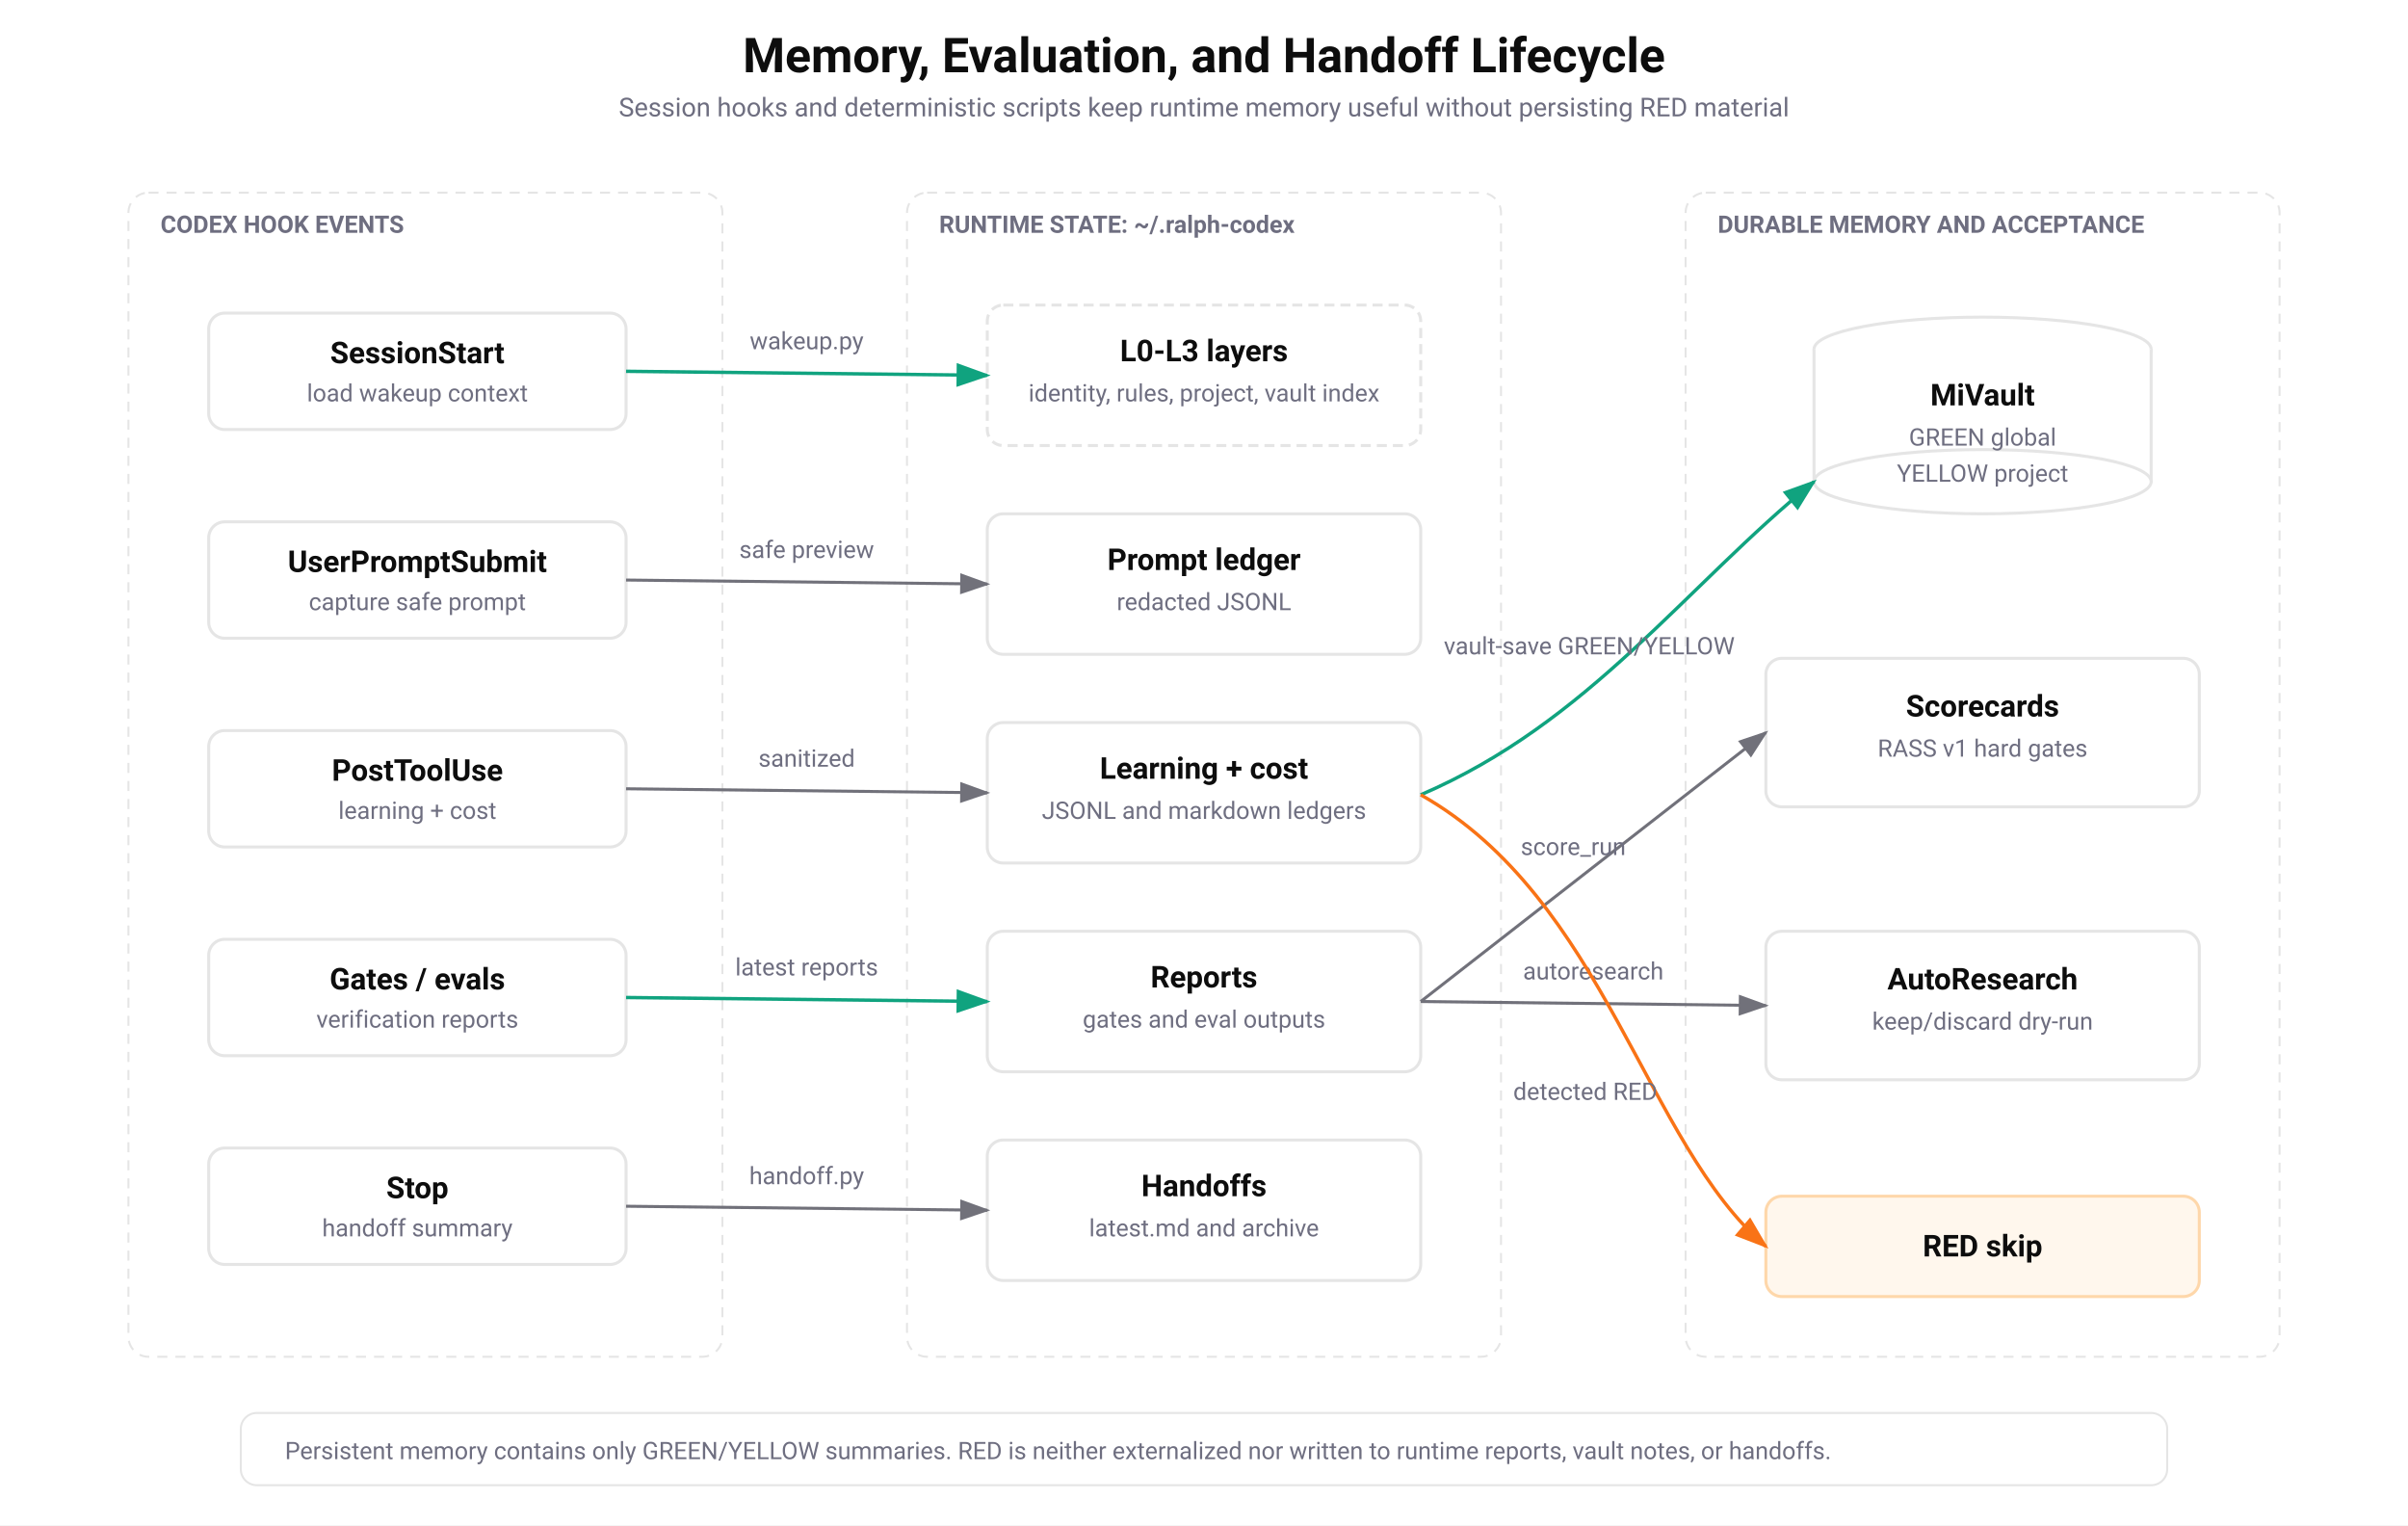
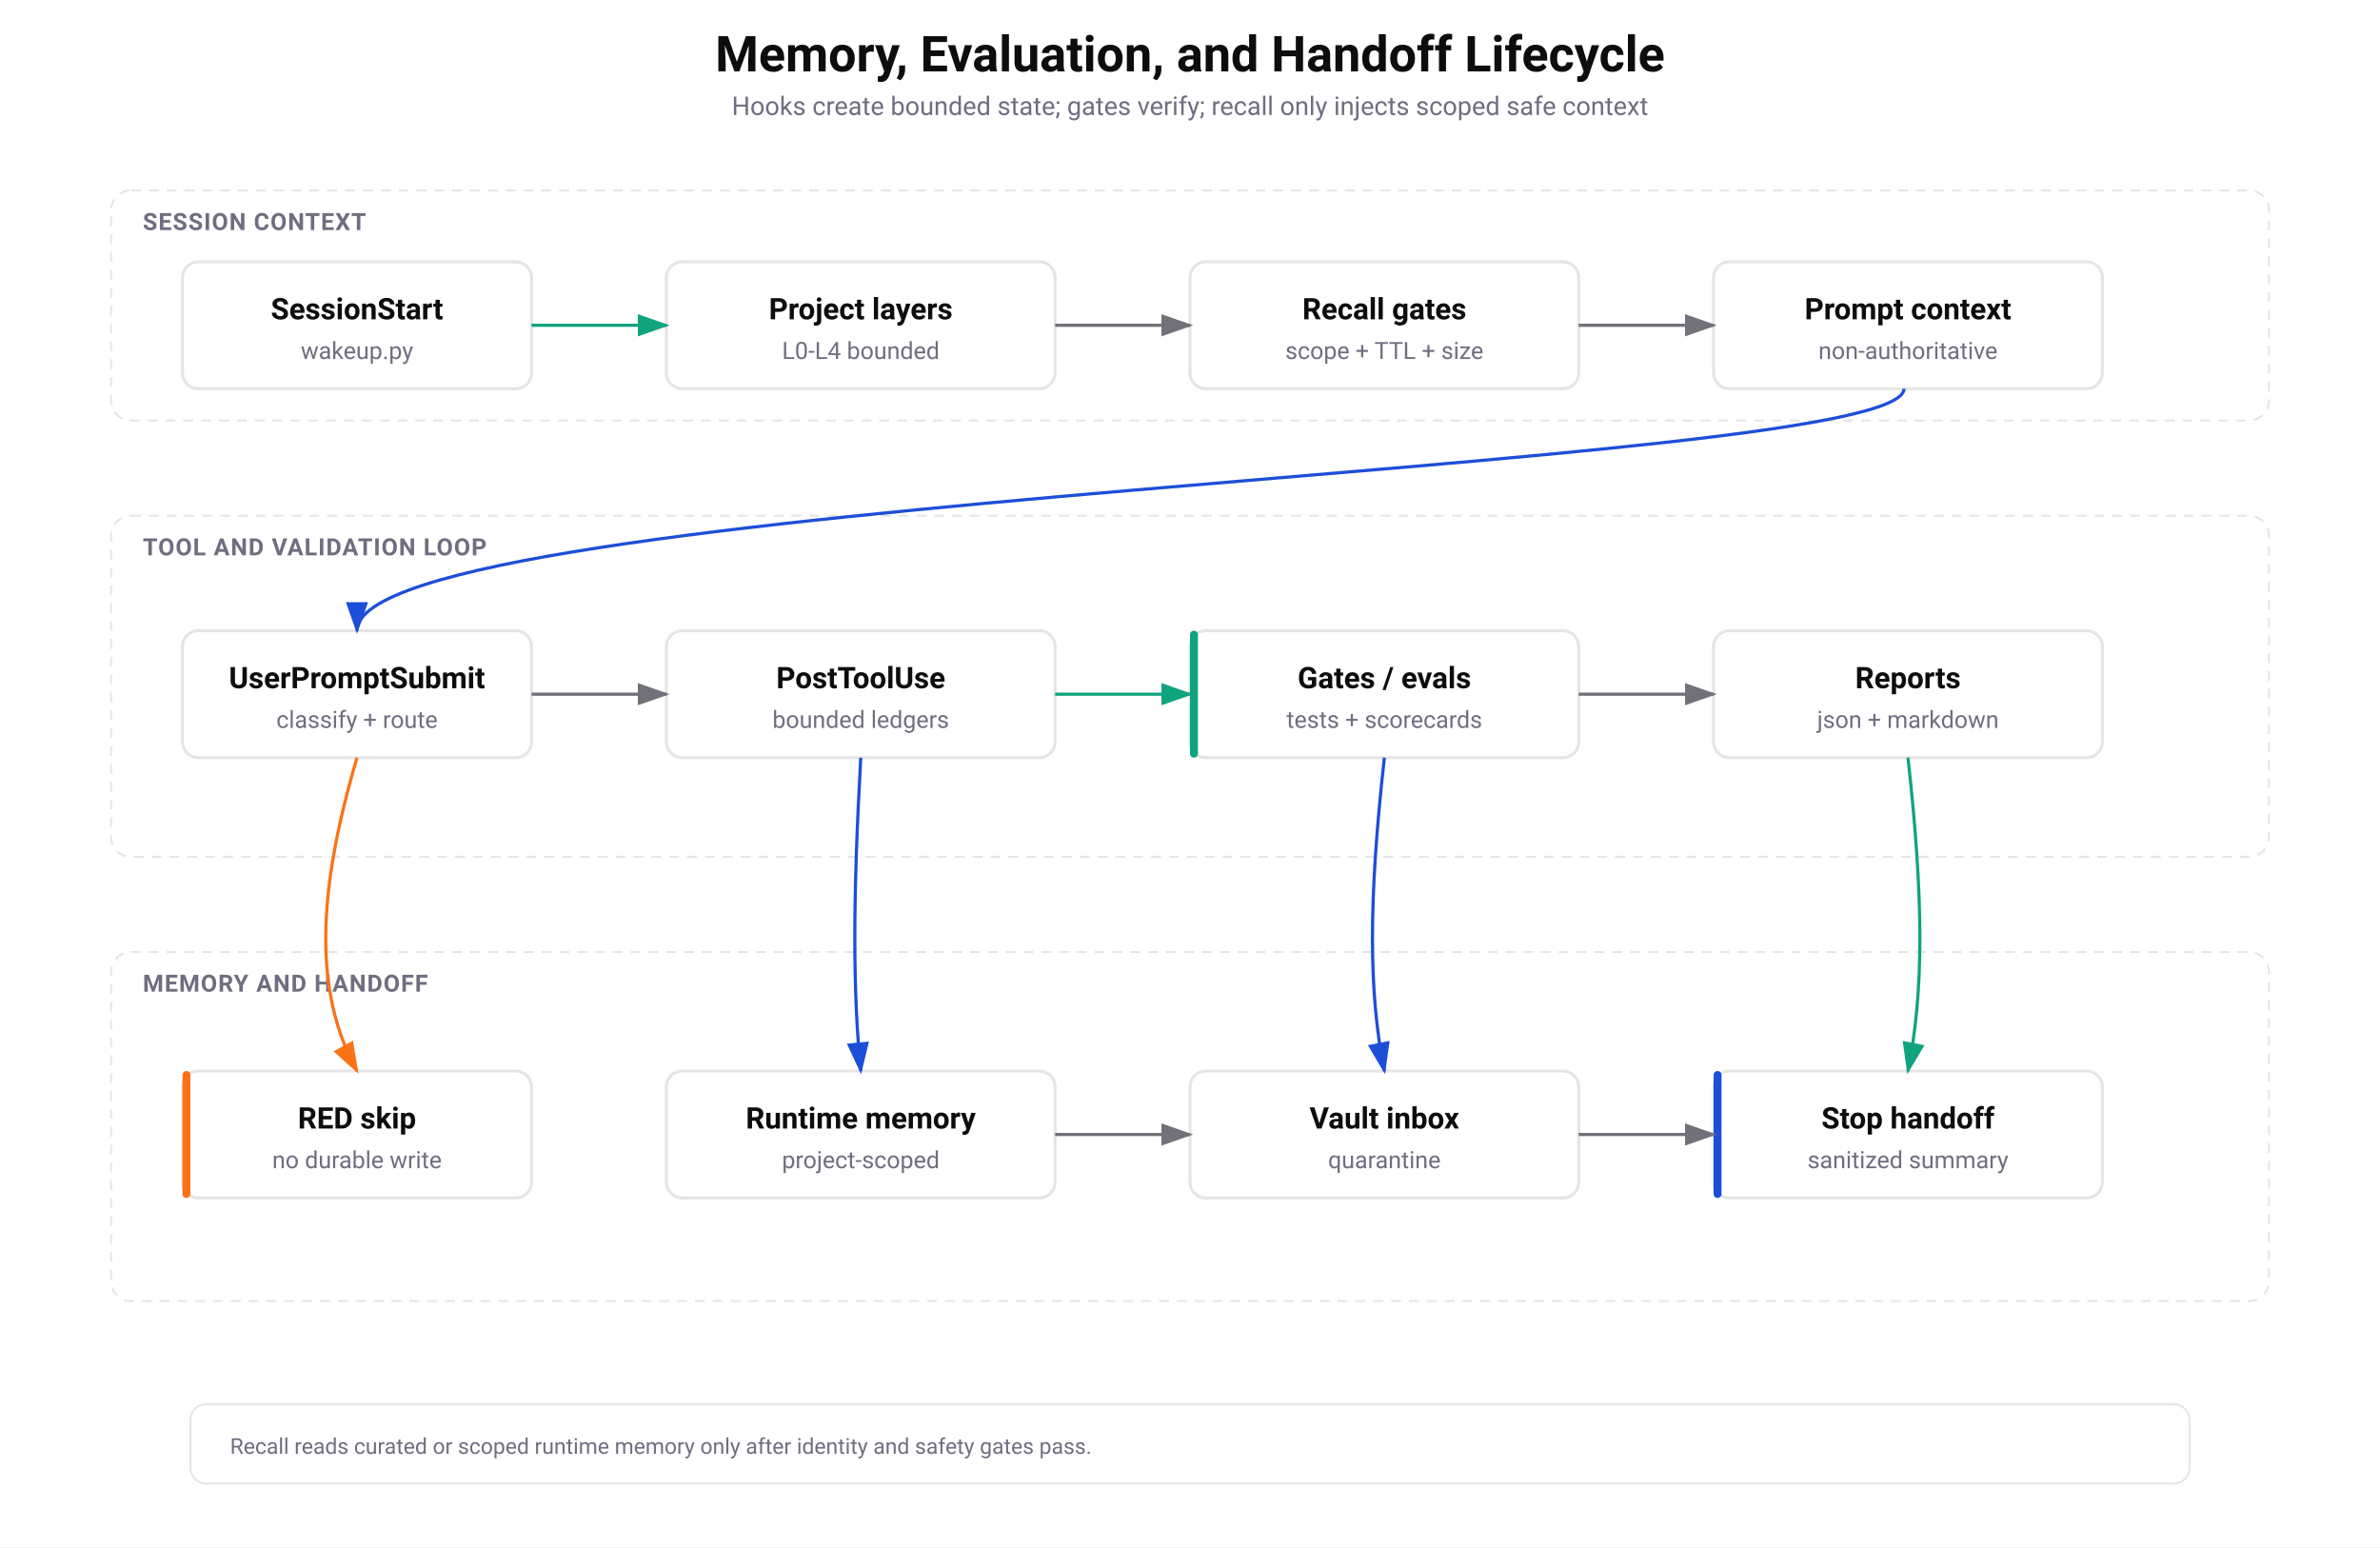
- <svg xmlns="http://www.w3.org/2000/svg" viewBox="0 0 1200 760" width="1200" height="760">
+ <svg xmlns="http://www.w3.org/2000/svg" viewBox="0 0 1200 780" width="1200" height="780">
  <style>
    text { font-family: -apple-system, BlinkMacSystemFont, "Segoe UI", Roboto, Helvetica, Arial, sans-serif; }
-     .title { fill: #0d0d0d; font-size: 24px; font-weight: 650; }
+     .title { fill: #0d0d0d; font-size: 25px; font-weight: 650; }
    .subtitle { fill: #6e6e80; font-size: 13px; }
-     .group-label { fill: #6e6e80; font-size: 12px; font-weight: 600; }
+     .group-label { fill: #6e6e80; font-size: 12px; font-weight: 650; letter-spacing: .04em; }
    .node-title { fill: #0d0d0d; font-size: 15px; font-weight: 650; }
    .node-text { fill: #6e6e80; font-size: 12px; }
-     .label { fill: #6e6e80; font-size: 12px; }
+     .small { fill: #6e6e80; font-size: 11px; }
+     .warn { fill: #9a3412; font-size: 12px; font-weight: 650; }
  </style>
  <defs>
    <marker id="arrow" markerWidth="10" markerHeight="7" refX="9" refY="3.5" orient="auto">
      <polygon points="0 0, 10 3.5, 0 7" fill="#71717a" />
    </marker>
    <marker id="arrow-green" markerWidth="10" markerHeight="7" refX="9" refY="3.5" orient="auto">
      <polygon points="0 0, 10 3.5, 0 7" fill="#10a37f" />
    </marker>
    <marker id="arrow-orange" markerWidth="10" markerHeight="7" refX="9" refY="3.5" orient="auto">
      <polygon points="0 0, 10 3.5, 0 7" fill="#f97316" />
    </marker>
+     <marker id="arrow-blue" markerWidth="10" markerHeight="7" refX="9" refY="3.5" orient="auto">
+       <polygon points="0 0, 10 3.5, 0 7" fill="#1d4ed8" />
+     </marker>
  </defs>
-   <rect width="1200" height="760" fill="#ffffff" />
+   <rect width="1200" height="780" fill="#ffffff" />
  <text x="600" y="36" text-anchor="middle" class="title">Memory, Evaluation, and Handoff Lifecycle</text>
-   <text x="600" y="58" text-anchor="middle" class="subtitle">Session hooks and deterministic scripts keep runtime memory useful without persisting RED material</text>
-   <rect x="64" y="96" width="296" height="580" rx="10" fill="none" stroke="#e5e5e5" stroke-width="1" stroke-dasharray="5,4" />
-   <text x="80" y="116" class="group-label">CODEX HOOK EVENTS</text>
-   <rect x="104" y="156" width="208" height="58" rx="8" fill="#ffffff" stroke="#e5e5e5" stroke-width="1.5" />
-   <text x="208" y="181" text-anchor="middle" class="node-title">SessionStart</text>
-   <text x="208" y="200" text-anchor="middle" class="node-text">load wakeup context</text>
-   <rect x="104" y="260" width="208" height="58" rx="8" fill="#ffffff" stroke="#e5e5e5" stroke-width="1.5" />
-   <text x="208" y="285" text-anchor="middle" class="node-title">UserPromptSubmit</text>
-   <text x="208" y="304" text-anchor="middle" class="node-text">capture safe prompt</text>
-   <rect x="104" y="364" width="208" height="58" rx="8" fill="#ffffff" stroke="#e5e5e5" stroke-width="1.5" />
-   <text x="208" y="389" text-anchor="middle" class="node-title">PostToolUse</text>
-   <text x="208" y="408" text-anchor="middle" class="node-text">learning + cost</text>
-   <rect x="104" y="468" width="208" height="58" rx="8" fill="#ffffff" stroke="#e5e5e5" stroke-width="1.5" />
-   <text x="208" y="493" text-anchor="middle" class="node-title">Gates / evals</text>
-   <text x="208" y="512" text-anchor="middle" class="node-text">verification reports</text>
-   <rect x="104" y="572" width="208" height="58" rx="8" fill="#ffffff" stroke="#e5e5e5" stroke-width="1.5" />
-   <text x="208" y="597" text-anchor="middle" class="node-title">Stop</text>
-   <text x="208" y="616" text-anchor="middle" class="node-text">handoff summary</text>
-   <rect x="452" y="96" width="296" height="580" rx="10" fill="none" stroke="#e5e5e5" stroke-width="1" stroke-dasharray="5,4" />
-   <text x="468" y="116" class="group-label">RUNTIME STATE: ~/.ralph-codex</text>
-   <rect x="492" y="152" width="216" height="70" rx="8" fill="#ffffff" stroke="#e5e5e5" stroke-width="1.5" stroke-dasharray="5,3" />
-   <text x="600" y="180" text-anchor="middle" class="node-title">L0-L3 layers</text>
-   <text x="600" y="200" text-anchor="middle" class="node-text">identity, rules, project, vault index</text>
-   <rect x="492" y="256" width="216" height="70" rx="8" fill="#ffffff" stroke="#e5e5e5" stroke-width="1.5" />
-   <text x="600" y="284" text-anchor="middle" class="node-title">Prompt ledger</text>
-   <text x="600" y="304" text-anchor="middle" class="node-text">redacted JSONL</text>
-   <rect x="492" y="360" width="216" height="70" rx="8" fill="#ffffff" stroke="#e5e5e5" stroke-width="1.5" />
-   <text x="600" y="388" text-anchor="middle" class="node-title">Learning + cost</text>
-   <text x="600" y="408" text-anchor="middle" class="node-text">JSONL and markdown ledgers</text>
-   <rect x="492" y="464" width="216" height="70" rx="8" fill="#ffffff" stroke="#e5e5e5" stroke-width="1.5" />
-   <text x="600" y="492" text-anchor="middle" class="node-title">Reports</text>
-   <text x="600" y="512" text-anchor="middle" class="node-text">gates and eval outputs</text>
-   <rect x="492" y="568" width="216" height="70" rx="8" fill="#ffffff" stroke="#e5e5e5" stroke-width="1.5" />
-   <text x="600" y="596" text-anchor="middle" class="node-title">Handoffs</text>
-   <text x="600" y="616" text-anchor="middle" class="node-text">latest.md and archive</text>
-   <rect x="840" y="96" width="296" height="580" rx="10" fill="none" stroke="#e5e5e5" stroke-width="1" stroke-dasharray="5,4" />
-   <text x="856" y="116" class="group-label">DURABLE MEMORY AND ACCEPTANCE</text>
-   <ellipse cx="988" cy="174" rx="84" ry="16" fill="#ffffff" stroke="#e5e5e5" stroke-width="1.5" />
-   <path d="M 904 174 L 904 240 Q 988 266 1072 240 L 1072 174" fill="#ffffff" stroke="#e5e5e5" stroke-width="1.5" />
-   <ellipse cx="988" cy="240" rx="84" ry="16" fill="#ffffff" stroke="#e5e5e5" stroke-width="1.5" />
-   <text x="988" y="202" text-anchor="middle" class="node-title">MiVault</text>
-   <text x="988" y="222" text-anchor="middle" class="node-text">GREEN global</text>
-   <text x="988" y="240" text-anchor="middle" class="node-text">YELLOW project</text>
-   <rect x="880" y="328" width="216" height="74" rx="8" fill="#ffffff" stroke="#e5e5e5" stroke-width="1.5" />
-   <text x="988" y="357" text-anchor="middle" class="node-title">Scorecards</text>
-   <text x="988" y="377" text-anchor="middle" class="node-text">RASS v1 hard gates</text>
-   <rect x="880" y="464" width="216" height="74" rx="8" fill="#ffffff" stroke="#e5e5e5" stroke-width="1.5" />
-   <text x="988" y="493" text-anchor="middle" class="node-title">AutoResearch</text>
-   <text x="988" y="513" text-anchor="middle" class="node-text">keep/discard dry-run</text>
-   <rect x="880" y="596" width="216" height="50" rx="8" fill="#fff7ed" stroke="#fed7aa" stroke-width="1.5" />
-   <text x="988" y="626" text-anchor="middle" class="node-title">RED skip</text>
-   <line x1="312" y1="185" x2="492" y2="187" stroke="#10a37f" stroke-width="1.7" marker-end="url(#arrow-green)" />
-   <text x="402" y="174" text-anchor="middle" class="label">wakeup.py</text>
-   <line x1="312" y1="289" x2="492" y2="291" stroke="#71717a" stroke-width="1.5" marker-end="url(#arrow)" />
-   <text x="402" y="278" text-anchor="middle" class="label">safe preview</text>
-   <line x1="312" y1="393" x2="492" y2="395" stroke="#71717a" stroke-width="1.5" marker-end="url(#arrow)" />
-   <text x="402" y="382" text-anchor="middle" class="label">sanitized</text>
-   <line x1="312" y1="497" x2="492" y2="499" stroke="#10a37f" stroke-width="1.7" marker-end="url(#arrow-green)" />
-   <text x="402" y="486" text-anchor="middle" class="label">latest reports</text>
-   <line x1="312" y1="601" x2="492" y2="603" stroke="#71717a" stroke-width="1.5" marker-end="url(#arrow)" />
-   <text x="402" y="590" text-anchor="middle" class="label">handoff.py</text>
-   <path d="M 708 396 C 792 360 840 292 904 240" stroke="#10a37f" stroke-width="1.7" fill="none" marker-end="url(#arrow-green)" />
-   <text x="792" y="326" text-anchor="middle" class="label">vault-save GREEN/YELLOW</text>
-   <line x1="708" y1="499" x2="880" y2="365" stroke="#71717a" stroke-width="1.5" marker-end="url(#arrow)" />
-   <text x="784" y="426" text-anchor="middle" class="label">score_run</text>
-   <line x1="708" y1="499" x2="880" y2="501" stroke="#71717a" stroke-width="1.5" marker-end="url(#arrow)" />
-   <text x="794" y="488" text-anchor="middle" class="label">autoresearch</text>
-   <path d="M 708 396 C 800 448 820 570 880 621" stroke="#f97316" stroke-width="1.7" fill="none" marker-end="url(#arrow-orange)" />
-   <text x="790" y="548" text-anchor="middle" class="label">detected RED</text>
-   <rect x="120" y="704" width="960" height="36" rx="8" fill="#ffffff" stroke="#e5e5e5" stroke-width="1" />
-   <text x="142" y="727" class="label">Persistent memory contains only GREEN/YELLOW summaries. RED is neither externalized nor written to runtime reports, vault notes, or handoffs.</text>
+   <text x="600" y="58" text-anchor="middle" class="subtitle">Hooks create bounded state; gates verify; recall only injects scoped safe context</text>
+   <rect x="56" y="96" width="1088" height="116" rx="10" fill="none" stroke="#e5e5e5" stroke-width="1" stroke-dasharray="5,4" />
+   <text x="72" y="116" text-anchor="start" class="group-label">SESSION CONTEXT</text>
+   <rect x="92" y="132" width="176" height="64" rx="8" fill="#ffffff" stroke="#e5e5e5" stroke-width="1.5" />
+   <text x="180" y="161" text-anchor="middle" class="node-title">SessionStart</text>
+   <text x="180" y="181" text-anchor="middle" class="node-text">wakeup.py</text>
+   <rect x="336" y="132" width="196" height="64" rx="8" fill="#ffffff" stroke="#e5e5e5" stroke-width="1.5" />
+   <text x="434" y="161" text-anchor="middle" class="node-title">Project layers</text>
+   <text x="434" y="181" text-anchor="middle" class="node-text">L0-L4 bounded</text>
+   <rect x="600" y="132" width="196" height="64" rx="8" fill="#ffffff" stroke="#e5e5e5" stroke-width="1.5" />
+   <text x="698" y="161" text-anchor="middle" class="node-title">Recall gates</text>
+   <text x="698" y="181" text-anchor="middle" class="node-text">scope + TTL + size</text>
+   <rect x="864" y="132" width="196" height="64" rx="8" fill="#ffffff" stroke="#e5e5e5" stroke-width="1.5" />
+   <text x="962" y="161" text-anchor="middle" class="node-title">Prompt context</text>
+   <text x="962" y="181" text-anchor="middle" class="node-text">non-authoritative</text>
+   <rect x="56" y="260" width="1088" height="172" rx="10" fill="none" stroke="#e5e5e5" stroke-width="1" stroke-dasharray="5,4" />
+   <text x="72" y="280" text-anchor="start" class="group-label">TOOL AND VALIDATION LOOP</text>
+   <rect x="92" y="318" width="176" height="64" rx="8" fill="#ffffff" stroke="#e5e5e5" stroke-width="1.5" />
+   <text x="180" y="347" text-anchor="middle" class="node-title">UserPromptSubmit</text>
+   <text x="180" y="367" text-anchor="middle" class="node-text">classify + route</text>
+   <rect x="336" y="318" width="196" height="64" rx="8" fill="#ffffff" stroke="#e5e5e5" stroke-width="1.5" />
+   <text x="434" y="347" text-anchor="middle" class="node-title">PostToolUse</text>
+   <text x="434" y="367" text-anchor="middle" class="node-text">bounded ledgers</text>
+   <rect x="600" y="318" width="196" height="64" rx="8" fill="#ffffff" stroke="#e5e5e5" stroke-width="1.5" />
+   <rect x="600" y="318" width="4" height="64" rx="2" fill="#10a37f" />
+   <text x="698" y="347" text-anchor="middle" class="node-title">Gates / evals</text>
+   <text x="698" y="367" text-anchor="middle" class="node-text">tests + scorecards</text>
+   <rect x="864" y="318" width="196" height="64" rx="8" fill="#ffffff" stroke="#e5e5e5" stroke-width="1.5" />
+   <text x="962" y="347" text-anchor="middle" class="node-title">Reports</text>
+   <text x="962" y="367" text-anchor="middle" class="node-text">json + markdown</text>
+   <rect x="56" y="480" width="1088" height="176" rx="10" fill="none" stroke="#e5e5e5" stroke-width="1" stroke-dasharray="5,4" />
+   <text x="72" y="500" text-anchor="start" class="group-label">MEMORY AND HANDOFF</text>
+   <rect x="92" y="540" width="176" height="64" rx="8" fill="#ffffff" stroke="#e5e5e5" stroke-width="1.5" />
+   <rect x="92" y="540" width="4" height="64" rx="2" fill="#f97316" />
+   <text x="180" y="569" text-anchor="middle" class="node-title">RED skip</text>
+   <text x="180" y="589" text-anchor="middle" class="node-text">no durable write</text>
+   <rect x="336" y="540" width="196" height="64" rx="8" fill="#ffffff" stroke="#e5e5e5" stroke-width="1.5" />
+   <text x="434" y="569" text-anchor="middle" class="node-title">Runtime memory</text>
+   <text x="434" y="589" text-anchor="middle" class="node-text">project-scoped</text>
+   <rect x="600" y="540" width="196" height="64" rx="8" fill="#ffffff" stroke="#e5e5e5" stroke-width="1.5" />
+   <text x="698" y="569" text-anchor="middle" class="node-title">Vault inbox</text>
+   <text x="698" y="589" text-anchor="middle" class="node-text">quarantine</text>
+   <rect x="864" y="540" width="196" height="64" rx="8" fill="#ffffff" stroke="#e5e5e5" stroke-width="1.5" />
+   <rect x="864" y="540" width="4" height="64" rx="2" fill="#1d4ed8" />
+   <text x="962" y="569" text-anchor="middle" class="node-title">Stop handoff</text>
+   <text x="962" y="589" text-anchor="middle" class="node-text">sanitized summary</text>
+   <line x1="268" y1="164" x2="336" y2="164" stroke="#10a37f" stroke-width="1.6" marker-end="url(#arrow-green)" />
+   <line x1="532" y1="164" x2="600" y2="164" stroke="#71717a" stroke-width="1.6" marker-end="url(#arrow)" />
+   <line x1="796" y1="164" x2="864" y2="164" stroke="#71717a" stroke-width="1.6" marker-end="url(#arrow)" />
+   <path d="M 960 196 C 960 238 180 250 180 318" stroke="#1d4ed8" stroke-width="1.6" fill="none" marker-end="url(#arrow-blue)" />
+   <line x1="268" y1="350" x2="336" y2="350" stroke="#71717a" stroke-width="1.6" marker-end="url(#arrow)" />
+   <line x1="532" y1="350" x2="600" y2="350" stroke="#10a37f" stroke-width="1.6" marker-end="url(#arrow-green)" />
+   <line x1="796" y1="350" x2="864" y2="350" stroke="#71717a" stroke-width="1.6" marker-end="url(#arrow)" />
+   <path d="M 180 382 C 160 450 158 500 180 540" stroke="#f97316" stroke-width="1.6" fill="none" marker-end="url(#arrow-orange)" />
+   <path d="M 434 382 C 430 454 430 500 434 540" stroke="#1d4ed8" stroke-width="1.6" fill="none" marker-end="url(#arrow-blue)" />
+   <path d="M 698 382 C 690 454 690 500 698 540" stroke="#1d4ed8" stroke-width="1.6" fill="none" marker-end="url(#arrow-blue)" />
+   <path d="M 962 382 C 970 454 970 500 962 540" stroke="#10a37f" stroke-width="1.6" fill="none" marker-end="url(#arrow-green)" />
+   <line x1="532" y1="572" x2="600" y2="572" stroke="#71717a" stroke-width="1.6" marker-end="url(#arrow)" />
+   <line x1="796" y1="572" x2="864" y2="572" stroke="#71717a" stroke-width="1.6" marker-end="url(#arrow)" />
+   <rect x="96" y="708" width="1008" height="40" rx="8" fill="#ffffff" stroke="#e5e5e5" stroke-width="1" />
+   <text x="116" y="733" text-anchor="start" class="small">Recall reads curated or scoped runtime memory only after identity and safety gates pass.</text>
</svg>
